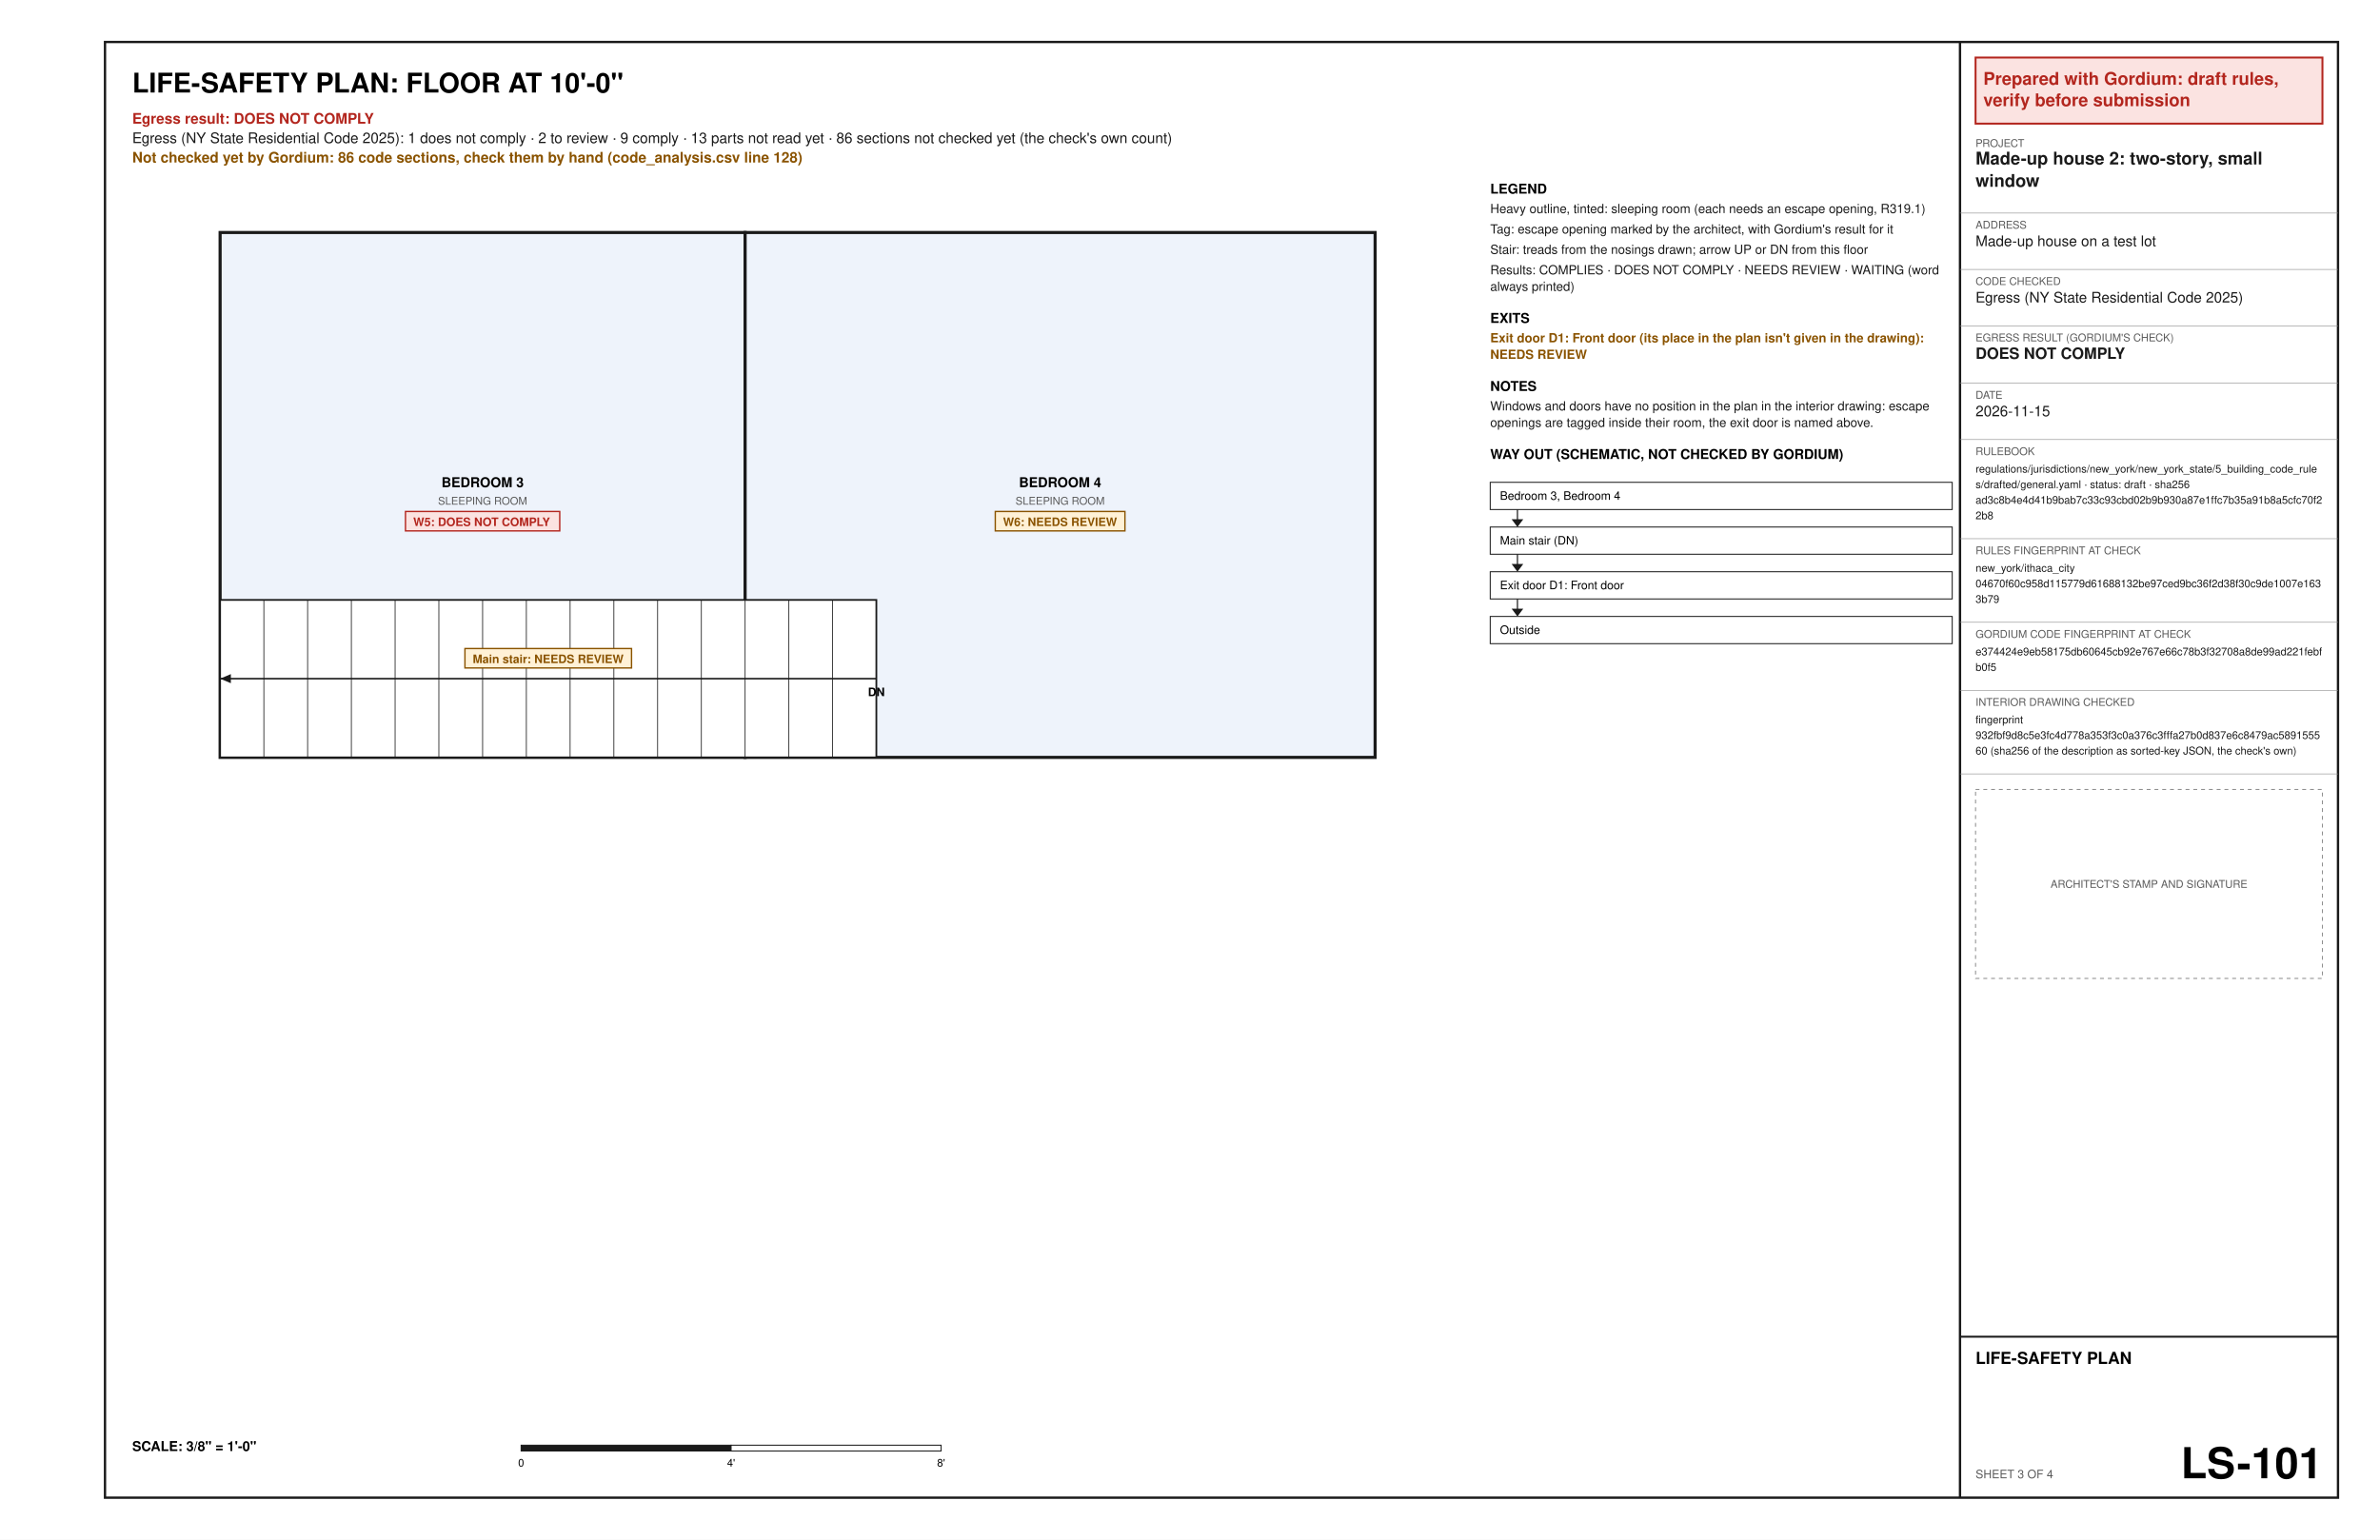
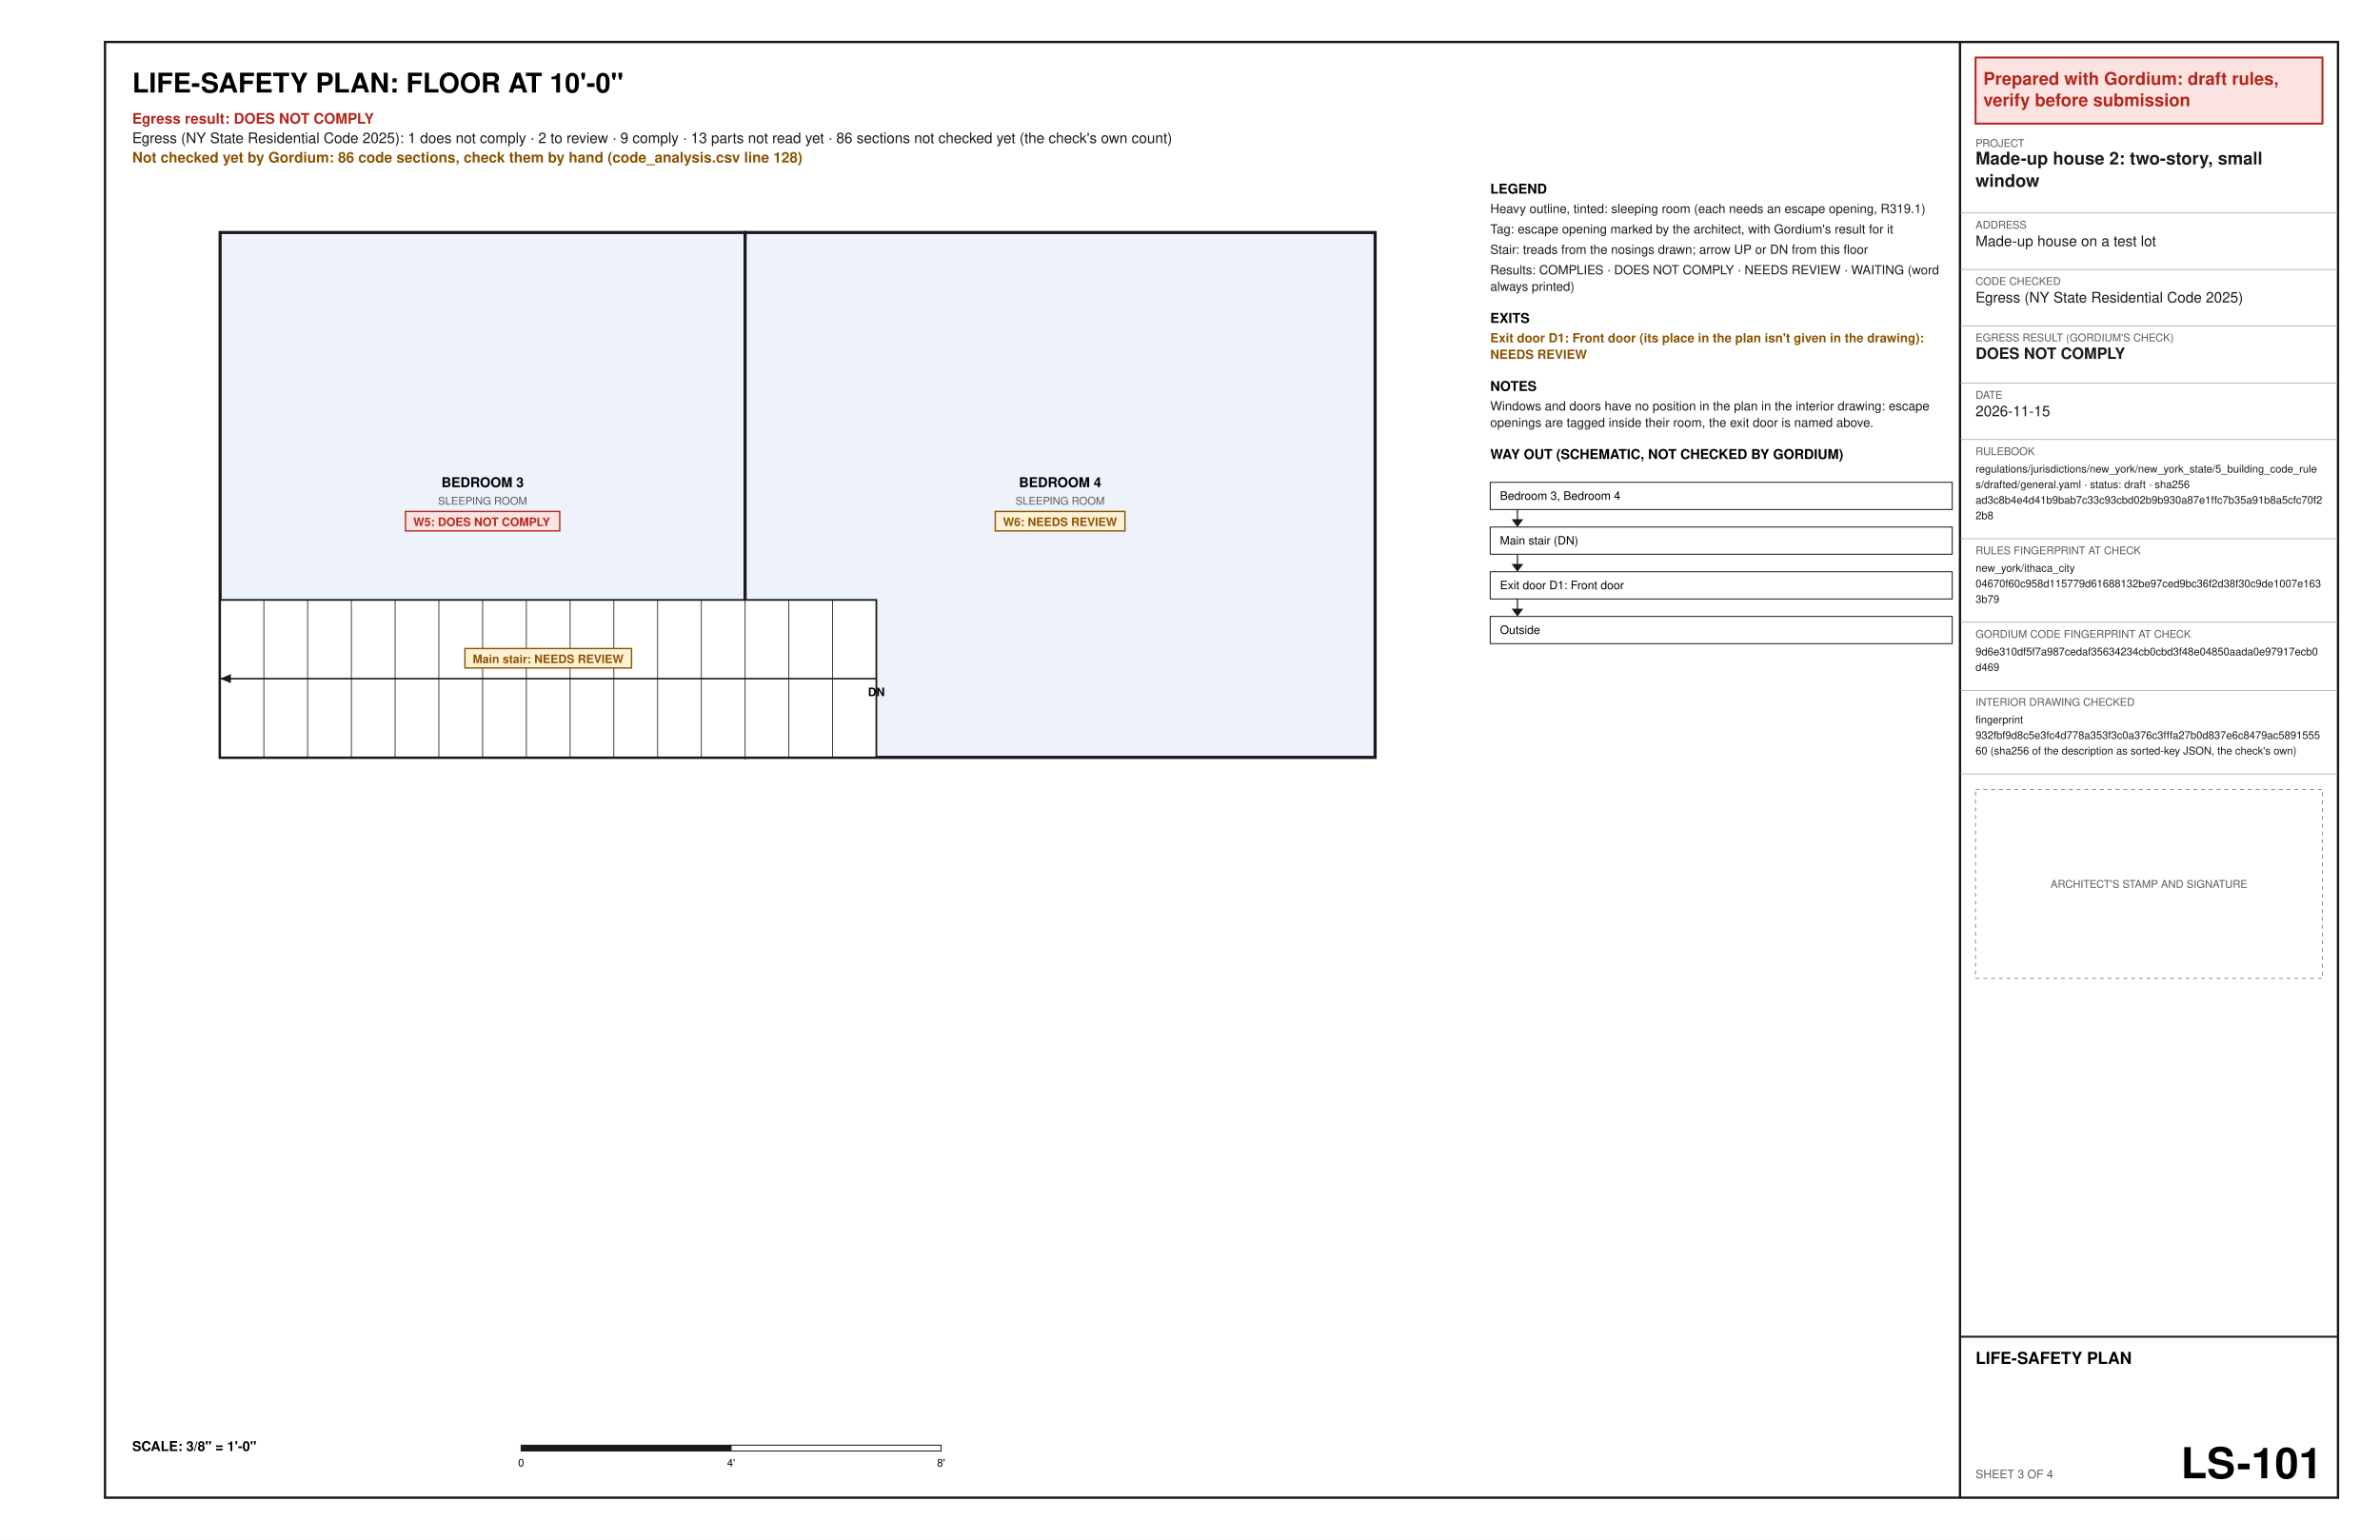
<svg xmlns="http://www.w3.org/2000/svg" width="17in" height="11in" viewBox="0 0 1224 792" font-family="Helvetica, Arial, sans-serif">
  <rect x="0" y="0" width="1224" height="792" fill="#ffffff" />
  <text x="68" y="47.6" font-size="14" font-weight="bold" text-anchor="start" fill="#000000" xml:space="preserve">LIFE-SAFETY PLAN: FLOOR AT 10'-0"</text>
  <text x="68" y="63.6" font-size="7.5" font-weight="bold" text-anchor="start" fill="#b3261e" xml:space="preserve">Egress result: DOES NOT COMPLY</text>
  <text x="68" y="73.6" font-size="7.5" text-anchor="start" fill="#1a1a1a" xml:space="preserve">Egress (NY State Residential Code 2025): 1 does not comply · 2 to review · 9 comply · 13 parts not read yet · 86 sections not checked yet (the check's own count)</text>
  <text x="68" y="83.6" font-size="7.5" font-weight="bold" text-anchor="start" fill="#8a5300" xml:space="preserve">Not checked yet by Gordium: 86 code sections, check them by hand (code_analysis.csv line 128)</text>
  <polygon points="113.2,389.6 383.2,389.6 383.2,119.6 113.2,119.6" fill="#eef3fb" stroke="#1a1a1a" stroke-width="1.6" />
  <text x="248.2" y="250.6" font-size="7" font-weight="bold" text-anchor="middle" fill="#000000" xml:space="preserve">BEDROOM 3</text>
  <text x="248.2" y="259.6" font-size="5.5" text-anchor="middle" fill="#5a5a5a" xml:space="preserve">SLEEPING ROOM</text>
  <polygon points="208.53,263.1 287.87,263.1 287.87,273.1 208.53,273.1" fill="#fbe3e1" stroke="#b3261e" stroke-width="0.7" />
  <text x="212.53" y="270.6" font-size="6" font-weight="bold" text-anchor="start" fill="#b3261e" xml:space="preserve">W5: DOES NOT COMPLY</text>
  <polygon points="383.2,389.6 707.2,389.6 707.2,119.6 383.2,119.6" fill="#eef3fb" stroke="#1a1a1a" stroke-width="1.6" />
  <text x="545.2" y="250.6" font-size="7" font-weight="bold" text-anchor="middle" fill="#000000" xml:space="preserve">BEDROOM 4</text>
  <text x="545.2" y="259.6" font-size="5.5" text-anchor="middle" fill="#5a5a5a" xml:space="preserve">SLEEPING ROOM</text>
  <polygon points="511.86,263.1 578.54,263.1 578.54,273.1 511.86,273.1" fill="#fff1d6" stroke="#8a5300" stroke-width="0.7" />
  <text x="515.86" y="270.6" font-size="6" font-weight="bold" text-anchor="start" fill="#8a5300" xml:space="preserve">W6: NEEDS REVIEW</text>
  <polygon points="113.2,389.6 113.2,308.6 450.7,308.6 450.7,389.6" fill="#ffffff" stroke="#1a1a1a" stroke-width="0.9" />
  <line x1="135.7" y1="389.6" x2="135.7" y2="308.6" stroke="#1a1a1a" stroke-width="0.4" />
  <line x1="158.2" y1="389.6" x2="158.2" y2="308.6" stroke="#1a1a1a" stroke-width="0.4" />
  <line x1="180.7" y1="389.6" x2="180.7" y2="308.6" stroke="#1a1a1a" stroke-width="0.4" />
  <line x1="203.2" y1="389.6" x2="203.2" y2="308.6" stroke="#1a1a1a" stroke-width="0.4" />
  <line x1="225.7" y1="389.6" x2="225.7" y2="308.6" stroke="#1a1a1a" stroke-width="0.4" />
  <line x1="248.2" y1="389.6" x2="248.2" y2="308.6" stroke="#1a1a1a" stroke-width="0.4" />
  <line x1="270.7" y1="389.6" x2="270.7" y2="308.6" stroke="#1a1a1a" stroke-width="0.4" />
  <line x1="293.2" y1="389.6" x2="293.2" y2="308.6" stroke="#1a1a1a" stroke-width="0.4" />
  <line x1="315.7" y1="389.6" x2="315.7" y2="308.6" stroke="#1a1a1a" stroke-width="0.4" />
  <line x1="338.2" y1="389.6" x2="338.2" y2="308.6" stroke="#1a1a1a" stroke-width="0.4" />
  <line x1="360.7" y1="389.6" x2="360.7" y2="308.6" stroke="#1a1a1a" stroke-width="0.4" />
  <line x1="383.2" y1="389.6" x2="383.2" y2="308.6" stroke="#1a1a1a" stroke-width="0.4" />
  <line x1="405.7" y1="389.6" x2="405.7" y2="308.6" stroke="#1a1a1a" stroke-width="0.4" />
  <line x1="428.2" y1="389.6" x2="428.2" y2="308.6" stroke="#1a1a1a" stroke-width="0.4" />
  <line x1="450.7" y1="349.1" x2="113.2" y2="349.1" stroke="#1a1a1a" stroke-width="0.8" />
  <polygon points="113.2,349.1 118.73,346.76 118.73,351.44" fill="#1a1a1a" />
  <text x="450.7" y="358.1" font-size="6" font-weight="bold" text-anchor="middle" fill="#000000" xml:space="preserve">DN</text>
  <polygon points="239.11,333.6 324.79,333.6 324.79,343.6 239.11,343.6" fill="#fff1d6" stroke="#8a5300" stroke-width="0.7" />
  <text x="243.11" y="341.1" font-size="6" font-weight="bold" text-anchor="start" fill="#8a5300" xml:space="preserve">Main stair: NEEDS REVIEW</text>
  <text x="68" y="746.4" font-size="7" font-weight="bold" text-anchor="start" fill="#000000" xml:space="preserve">SCALE: 3/8" = 1'-0"</text>
  <polygon points="268,743.4 376,743.4 376,746.4 268,746.4" fill="#1a1a1a" stroke="#1a1a1a" stroke-width="0.5" />
  <polygon points="376,743.4 484,743.4 484,746.4 376,746.4" fill="#ffffff" stroke="#1a1a1a" stroke-width="0.5" />
  <text x="268" y="754.4" font-size="5.5" text-anchor="middle" fill="#000000" xml:space="preserve">0</text>
  <text x="376" y="754.4" font-size="5.5" text-anchor="middle" fill="#000000" xml:space="preserve">4'</text>
  <text x="484" y="754.4" font-size="5.5" text-anchor="middle" fill="#000000" xml:space="preserve">8'</text>
  <text x="766.4" y="99.6" font-size="7" font-weight="bold" text-anchor="start" fill="#000000" xml:space="preserve">LEGEND</text>
  <text x="766.4" y="109.6" font-size="6.5" text-anchor="start" fill="#1a1a1a" xml:space="preserve">Heavy outline, tinted: sleeping room (each needs an escape opening, R319.1)</text>
  <text x="766.4" y="120.1" font-size="6.5" text-anchor="start" fill="#1a1a1a" xml:space="preserve">Tag: escape opening marked by the architect, with Gordium's result for it</text>
  <text x="766.4" y="130.6" font-size="6.5" text-anchor="start" fill="#1a1a1a" xml:space="preserve">Stair: treads from the nosings drawn; arrow UP or DN from this floor</text>
  <text x="766.4" y="141.1" font-size="6.5" text-anchor="start" fill="#1a1a1a" xml:space="preserve">Results: COMPLIES · DOES NOT COMPLY · NEEDS REVIEW · WAITING (word</text>
  <text x="766.4" y="149.6" font-size="6.5" text-anchor="start" fill="#1a1a1a" xml:space="preserve">always printed)</text>
  <text x="766.4" y="166.1" font-size="7" font-weight="bold" text-anchor="start" fill="#000000" xml:space="preserve">EXITS</text>
  <text x="766.4" y="176.1" font-size="6.5" font-weight="bold" text-anchor="start" fill="#8a5300" xml:space="preserve">Exit door D1: Front door (its place in the plan isn't given in the drawing):</text>
  <text x="766.4" y="184.6" font-size="6.5" font-weight="bold" text-anchor="start" fill="#8a5300" xml:space="preserve">NEEDS REVIEW</text>
  <text x="766.4" y="201.1" font-size="7" font-weight="bold" text-anchor="start" fill="#000000" xml:space="preserve">NOTES</text>
  <text x="766.4" y="211.1" font-size="6.5" text-anchor="start" fill="#1a1a1a" xml:space="preserve">Windows and doors have no position in the plan in the interior drawing: escape</text>
  <text x="766.4" y="219.6" font-size="6.5" text-anchor="start" fill="#1a1a1a" xml:space="preserve">openings are tagged inside their room, the exit door is named above.</text>
  <text x="766.4" y="236.1" font-size="7" font-weight="bold" text-anchor="start" fill="#000000" xml:space="preserve">WAY OUT (SCHEMATIC, NOT CHECKED BY GORDIUM)</text>
  <polygon points="766.4,248.1 1004,248.1 1004,262.1 766.4,262.1" fill="none" stroke="#1a1a1a" stroke-width="0.5" />
  <text x="771.4" y="257.1" font-size="6" text-anchor="start" fill="#000000" xml:space="preserve">Bedroom 3, Bedroom 4</text>
  <line x1="780.4" y1="262.1" x2="780.4" y2="270.1" stroke="#1a1a1a" stroke-width="0.6" />
  <polygon points="777.4,267.1 783.4,267.1 780.4,271.1" fill="#1a1a1a" />
  <polygon points="766.4,271.1 1004,271.1 1004,285.1 766.4,285.1" fill="none" stroke="#1a1a1a" stroke-width="0.5" />
  <text x="771.4" y="280.1" font-size="6" text-anchor="start" fill="#000000" xml:space="preserve">Main stair (DN)</text>
  <line x1="780.4" y1="285.1" x2="780.4" y2="293.1" stroke="#1a1a1a" stroke-width="0.6" />
  <polygon points="777.4,290.1 783.4,290.1 780.4,294.1" fill="#1a1a1a" />
  <polygon points="766.4,294.1 1004,294.1 1004,308.1 766.4,308.1" fill="none" stroke="#1a1a1a" stroke-width="0.5" />
  <text x="771.4" y="303.1" font-size="6" text-anchor="start" fill="#000000" xml:space="preserve">Exit door D1: Front door</text>
  <line x1="780.4" y1="308.1" x2="780.4" y2="316.1" stroke="#1a1a1a" stroke-width="0.6" />
  <polygon points="777.4,313.1 783.4,313.1 780.4,317.1" fill="#1a1a1a" />
  <polygon points="766.4,317.1 1004,317.1 1004,331.1 766.4,331.1" fill="none" stroke="#1a1a1a" stroke-width="0.5" />
  <text x="771.4" y="326.1" font-size="6" text-anchor="start" fill="#000000" xml:space="preserve">Outside</text>
  <polygon points="54,21.6 1202.4,21.6 1202.4,770.4 54,770.4" fill="none" stroke="#1a1a1a" stroke-width="1.2" />
  <line x1="1008" y1="21.6" x2="1008" y2="770.4" stroke="#1a1a1a" stroke-width="1.2" />
  <polygon points="1016,29.6 1194.4,29.6 1194.4,63.6 1016,63.6" fill="#fbe3e1" stroke="#b3261e" stroke-width="1" />
  <text x="1020" y="43.6" font-size="9" font-weight="bold" text-anchor="start" fill="#b3261e" xml:space="preserve">Prepared with Gordium: draft rules,</text>
  <text x="1020" y="54.6" font-size="9" font-weight="bold" text-anchor="start" fill="#b3261e" xml:space="preserve">verify before submission</text>
  <text x="1016" y="75.6" font-size="5.5" text-anchor="start" fill="#5a5a5a" xml:space="preserve">PROJECT</text>
  <text x="1016" y="84.6" font-size="9" font-weight="bold" text-anchor="start" fill="#1a1a1a" xml:space="preserve">Made-up house 2: two-story, small</text>
  <text x="1016" y="96.1" font-size="9" font-weight="bold" text-anchor="start" fill="#1a1a1a" xml:space="preserve">window</text>
  <line x1="1008" y1="109.6" x2="1202.4" y2="109.6" stroke="#8c8c8c" stroke-width="0.3" />
  <text x="1016" y="117.6" font-size="5.5" text-anchor="start" fill="#5a5a5a" xml:space="preserve">ADDRESS</text>
  <text x="1016" y="126.6" font-size="7.5" text-anchor="start" fill="#1a1a1a" xml:space="preserve">Made-up house on a test lot</text>
  <line x1="1008" y1="138.6" x2="1202.4" y2="138.6" stroke="#8c8c8c" stroke-width="0.3" />
  <text x="1016" y="146.6" font-size="5.5" text-anchor="start" fill="#5a5a5a" xml:space="preserve">CODE CHECKED</text>
  <text x="1016" y="155.6" font-size="7.5" text-anchor="start" fill="#1a1a1a" xml:space="preserve">Egress (NY State Residential Code 2025)</text>
  <line x1="1008" y1="167.6" x2="1202.4" y2="167.6" stroke="#8c8c8c" stroke-width="0.3" />
  <text x="1016" y="175.6" font-size="5.5" text-anchor="start" fill="#5a5a5a" xml:space="preserve">EGRESS RESULT (GORDIUM'S CHECK)</text>
  <text x="1016" y="184.6" font-size="8" font-weight="bold" text-anchor="start" fill="#1a1a1a" xml:space="preserve">DOES NOT COMPLY</text>
  <line x1="1008" y1="197.1" x2="1202.4" y2="197.1" stroke="#8c8c8c" stroke-width="0.3" />
  <text x="1016" y="205.1" font-size="5.5" text-anchor="start" fill="#5a5a5a" xml:space="preserve">DATE</text>
  <text x="1016" y="214.1" font-size="7.5" text-anchor="start" fill="#1a1a1a" xml:space="preserve">2026-11-15</text>
  <line x1="1008" y1="226.1" x2="1202.4" y2="226.1" stroke="#8c8c8c" stroke-width="0.3" />
  <text x="1016" y="234.1" font-size="5.5" text-anchor="start" fill="#5a5a5a" xml:space="preserve">RULEBOOK</text>
  <text x="1016" y="243.1" font-size="5.5" text-anchor="start" fill="#1a1a1a" xml:space="preserve">regulations/jurisdictions/new_york/new_york_state/5_building_code_rule</text>
  <text x="1016" y="251.1" font-size="5.5" text-anchor="start" fill="#1a1a1a" xml:space="preserve">s/drafted/general.yaml · status: draft · sha256</text>
  <text x="1016" y="259.1" font-size="5.5" text-anchor="start" fill="#1a1a1a" xml:space="preserve">ad3c8b4e4d41b9bab7c33c93cbd02b9b930a87e1ffc7b35a91b8a5cfc70f2</text>
  <text x="1016" y="267.1" font-size="5.5" text-anchor="start" fill="#1a1a1a" xml:space="preserve">2b8</text>
  <line x1="1008" y1="277.1" x2="1202.4" y2="277.1" stroke="#8c8c8c" stroke-width="0.3" />
  <text x="1016" y="285.1" font-size="5.5" text-anchor="start" fill="#5a5a5a" xml:space="preserve">RULES FINGERPRINT AT CHECK</text>
  <text x="1016" y="294.1" font-size="5.5" text-anchor="start" fill="#1a1a1a" xml:space="preserve">new_york/ithaca_city</text>
  <text x="1016" y="302.1" font-size="5.5" text-anchor="start" fill="#1a1a1a" xml:space="preserve">04670f60c958d115779d61688132be97ced9bc36f2d38f30c9de1007e163</text>
  <text x="1016" y="310.1" font-size="5.5" text-anchor="start" fill="#1a1a1a" xml:space="preserve">3b79</text>
  <line x1="1008" y1="320.1" x2="1202.4" y2="320.1" stroke="#8c8c8c" stroke-width="0.3" />
  <text x="1016" y="328.1" font-size="5.5" text-anchor="start" fill="#5a5a5a" xml:space="preserve">GORDIUM CODE FINGERPRINT AT CHECK</text>
-   <text x="1016" y="337.1" font-size="5.5" text-anchor="start" fill="#1a1a1a" xml:space="preserve">e374424e9eb58175db60645cb92e767e66c78b3f32708a8de99ad221febf</text>
-   <text x="1016" y="345.1" font-size="5.5" text-anchor="start" fill="#1a1a1a" xml:space="preserve">b0f5</text>
+   <text x="1016" y="337.1" font-size="5.5" text-anchor="start" fill="#1a1a1a" xml:space="preserve">9d6e310df5f7a987cedaf35634234cb0cbd3f48e04850aada0e97917ecb0</text>
+   <text x="1016" y="345.1" font-size="5.5" text-anchor="start" fill="#1a1a1a" xml:space="preserve">d469</text>
  <line x1="1008" y1="355.1" x2="1202.4" y2="355.1" stroke="#8c8c8c" stroke-width="0.3" />
  <text x="1016" y="363.1" font-size="5.5" text-anchor="start" fill="#5a5a5a" xml:space="preserve">INTERIOR DRAWING CHECKED</text>
  <text x="1016" y="372.1" font-size="5.5" text-anchor="start" fill="#1a1a1a" xml:space="preserve">fingerprint</text>
  <text x="1016" y="380.1" font-size="5.5" text-anchor="start" fill="#1a1a1a" xml:space="preserve">932fbf9d8c5e3fc4d778a353f3c0a376c3fffa27b0d837e6c8479ac5891555</text>
  <text x="1016" y="388.1" font-size="5.5" text-anchor="start" fill="#1a1a1a" xml:space="preserve">60 (sha256 of the description as sorted-key JSON, the check's own)</text>
  <line x1="1008" y1="398.1" x2="1202.4" y2="398.1" stroke="#8c8c8c" stroke-width="0.3" />
  <polygon points="1016,406.1 1194.4,406.1 1194.4,503.3 1016,503.3" fill="none" stroke="#8c8c8c" stroke-width="0.5" stroke-dasharray="2 2" />
  <text x="1105.2" y="456.7" font-size="5.5" text-anchor="middle" fill="#5a5a5a" xml:space="preserve">ARCHITECT'S STAMP AND SIGNATURE</text>
  <line x1="1008" y1="687.6" x2="1202.4" y2="687.6" stroke="#1a1a1a" stroke-width="1" />
  <text x="1016" y="701.6" font-size="8.5" font-weight="bold" text-anchor="start" fill="#000000" xml:space="preserve">LIFE-SAFETY PLAN</text>
  <text x="1016" y="760.4" font-size="6" text-anchor="start" fill="#5a5a5a" xml:space="preserve">SHEET 3 OF 4</text>
  <text x="1194.4" y="760.4" font-size="22" font-weight="bold" text-anchor="end" fill="#000000" xml:space="preserve">LS-101</text>
</svg>
